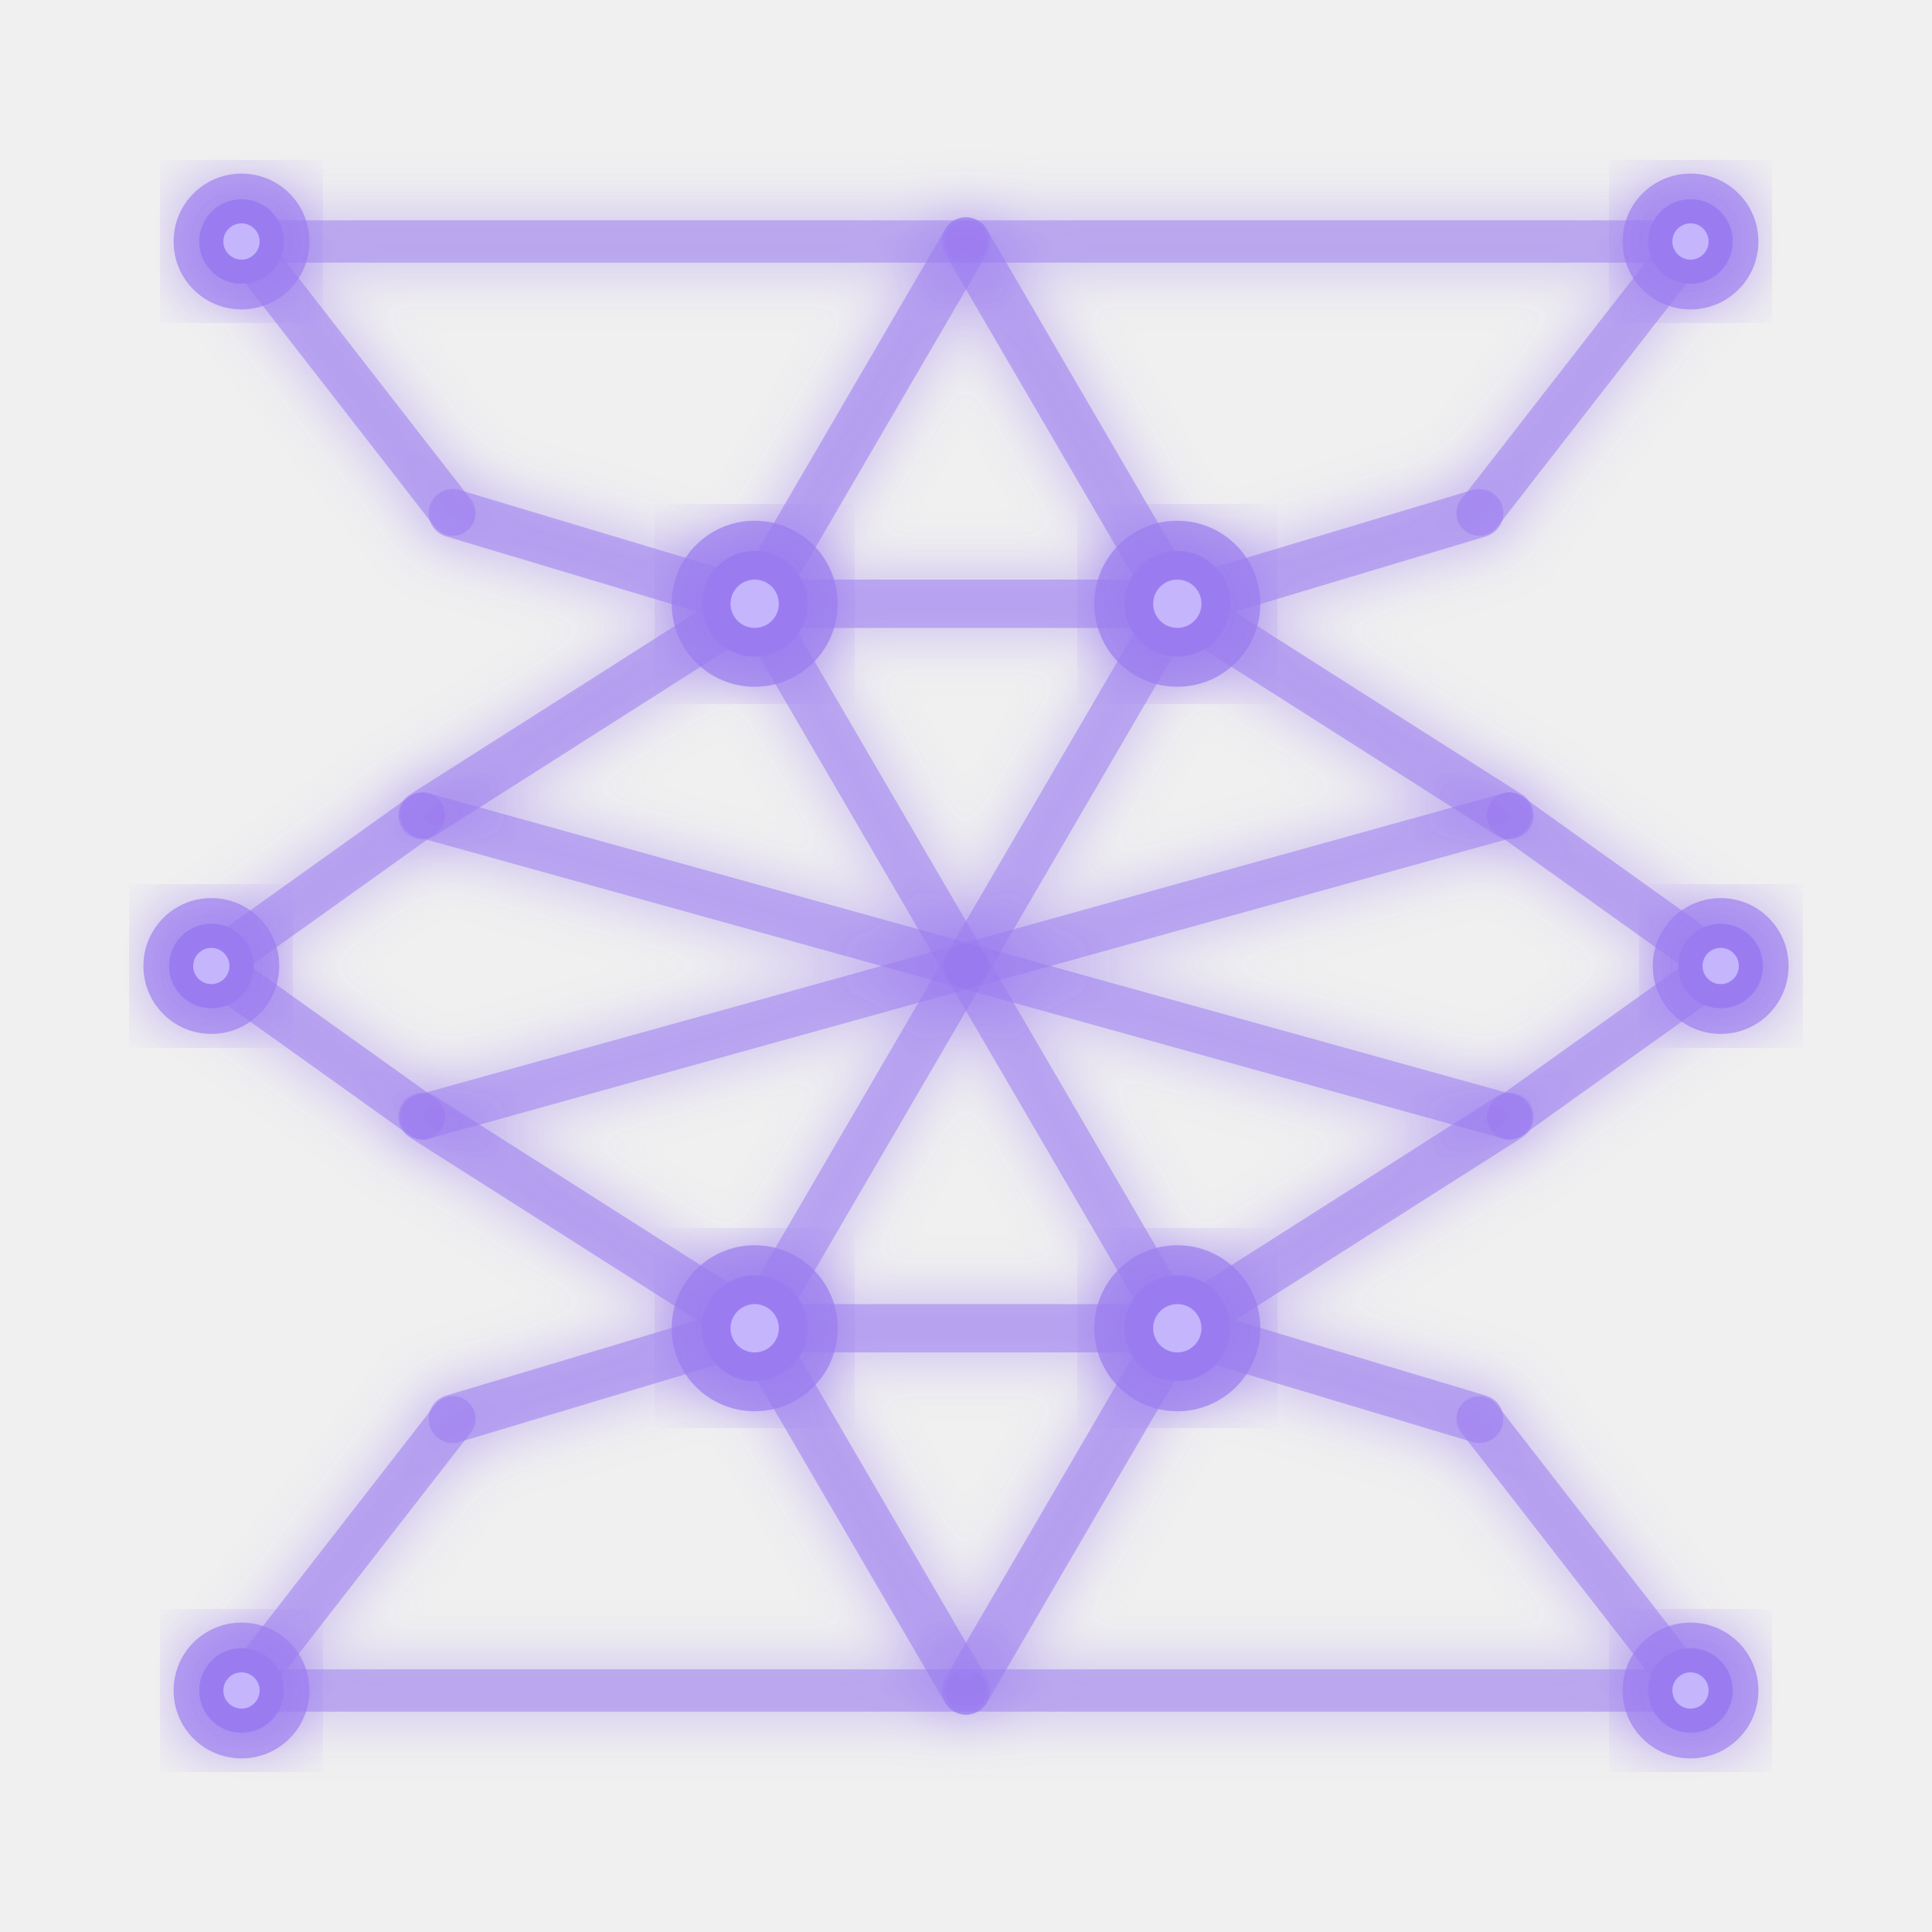
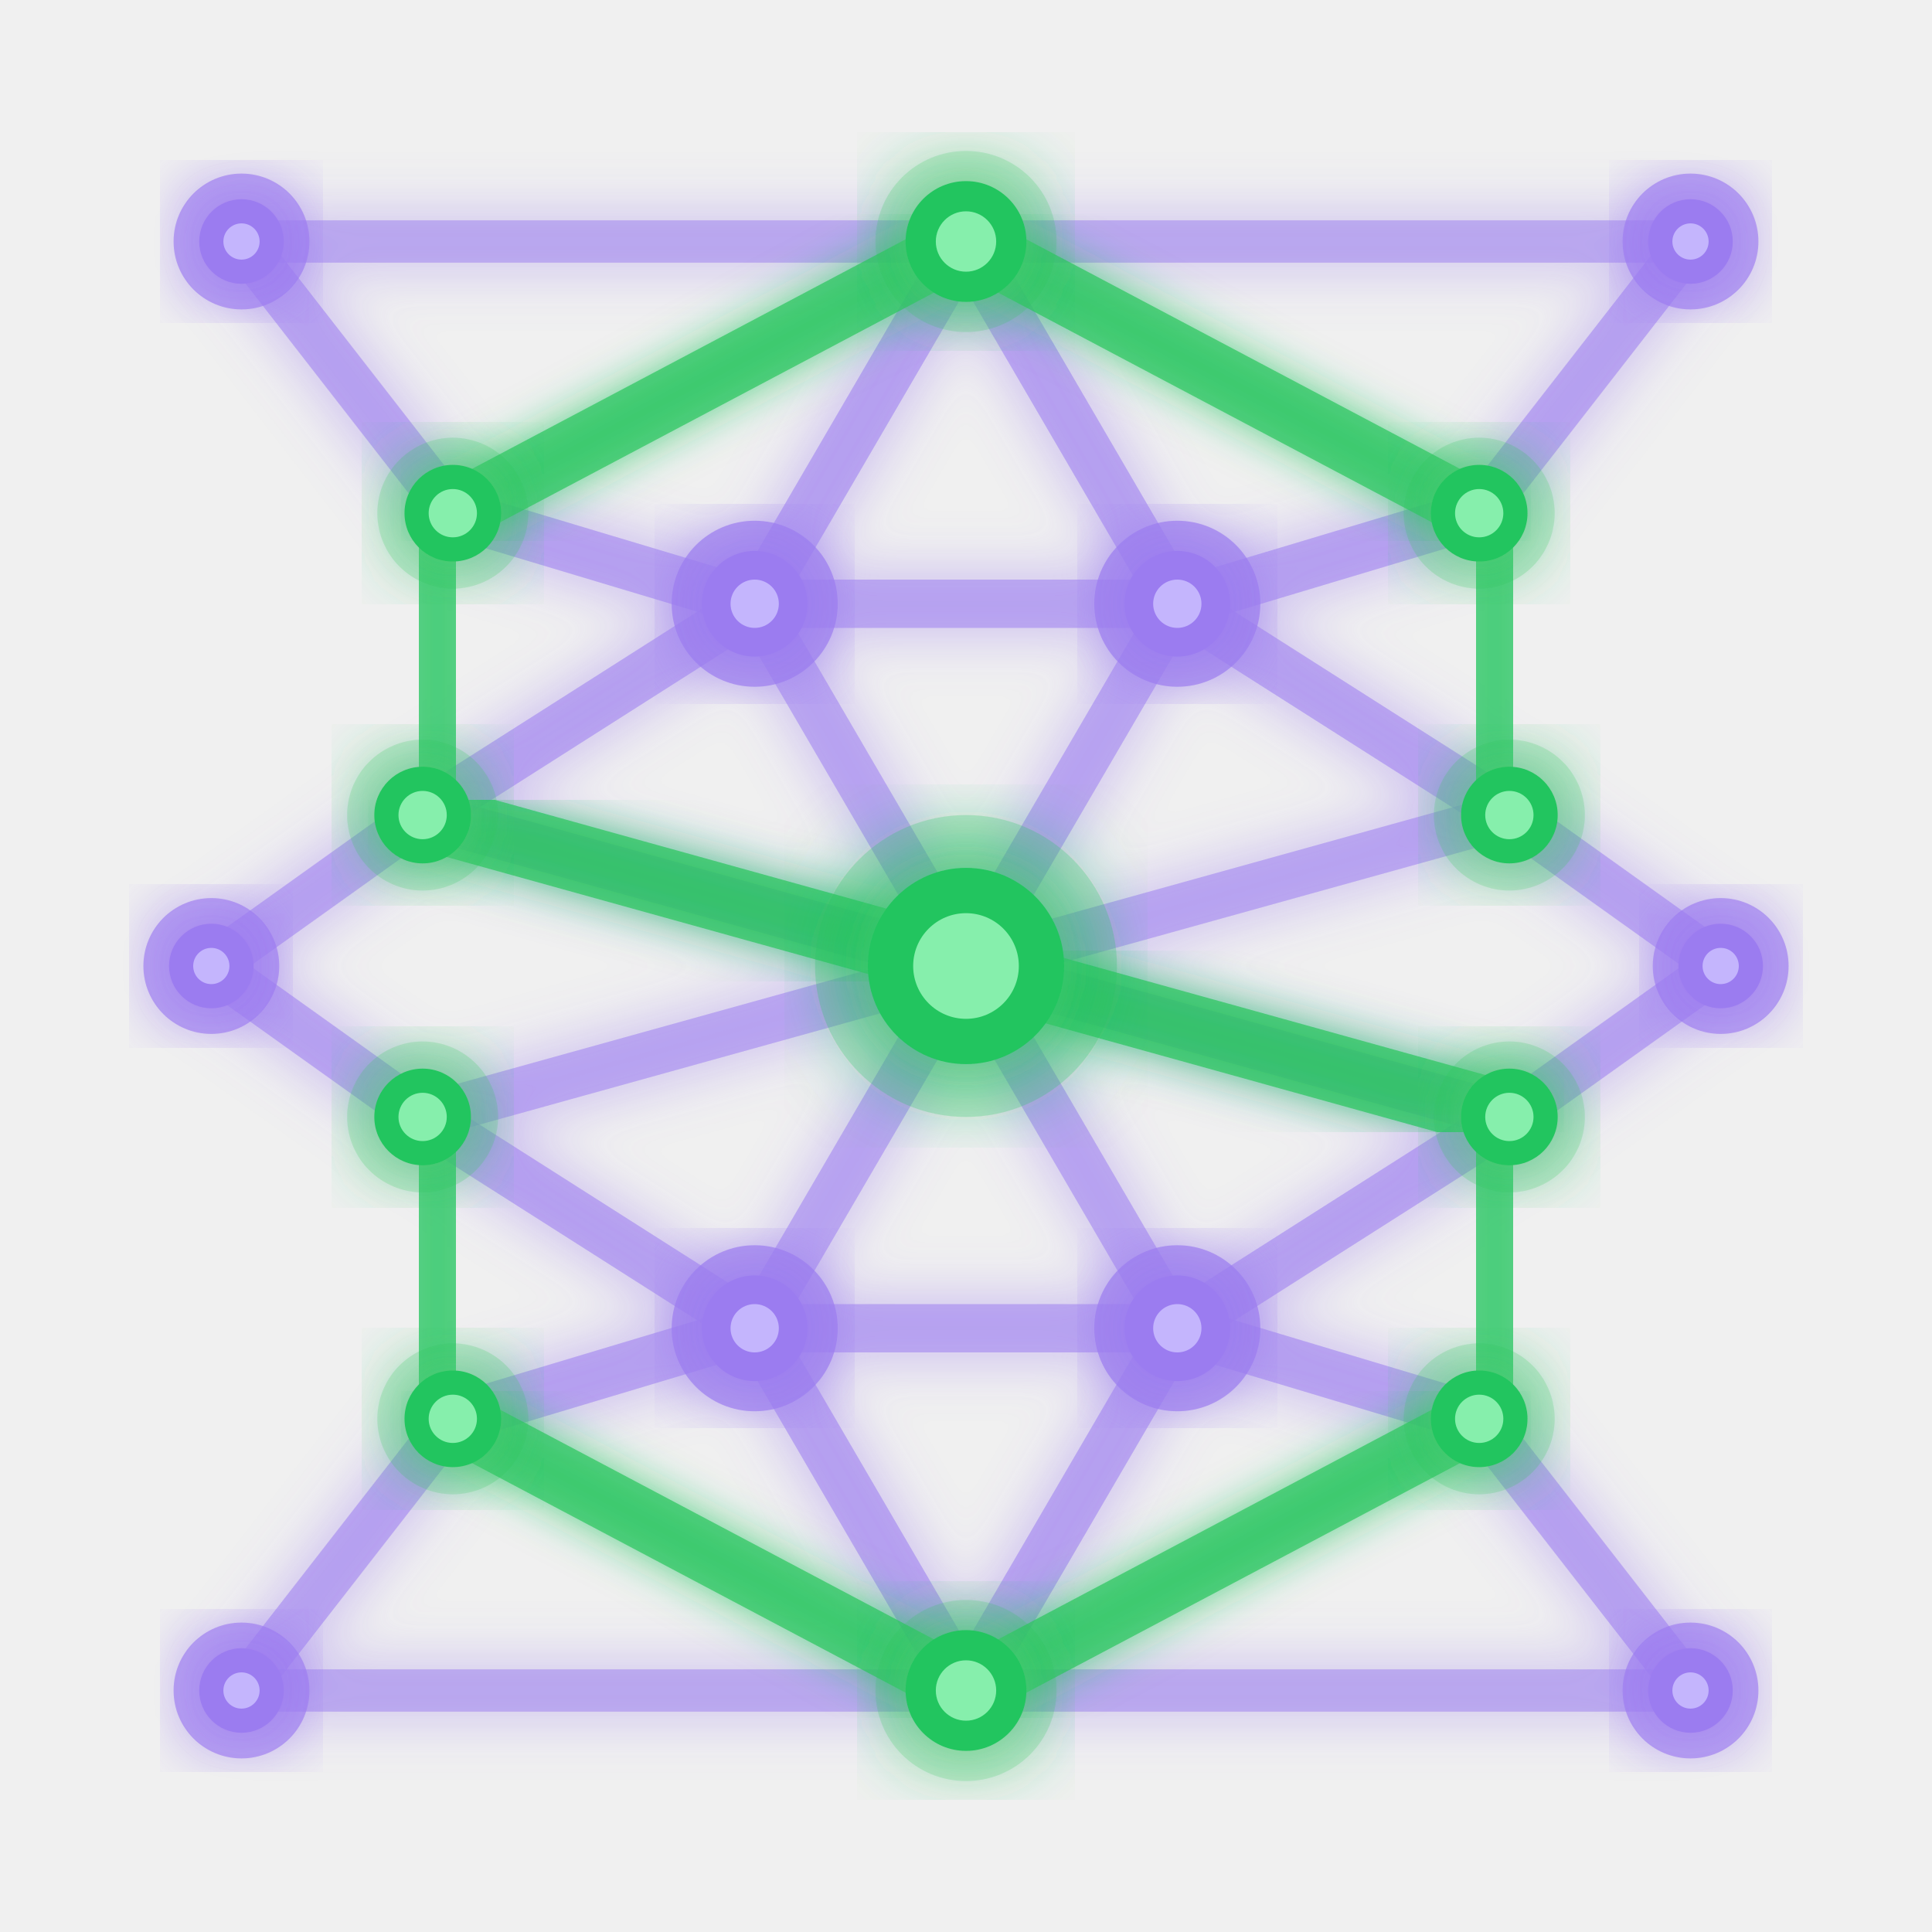
<svg xmlns="http://www.w3.org/2000/svg" width="128" height="128" viewBox="0 0 128 128" role="img" aria-label="Synapse logo mark">
  <defs>
    <filter id="greyGlow">
      <feGaussianBlur stdDeviation="2.5" result="blur" />
      <feMerge>
        <feMergeNode in="blur" />
        <feMergeNode in="SourceGraphic" />
      </feMerge>
    </filter>
    <filter id="greyEdgeGlow">
      <feGaussianBlur stdDeviation="2" result="blur" />
      <feMerge>
        <feMergeNode in="blur" />
        <feMergeNode in="SourceGraphic" />
      </feMerge>
    </filter>
    <filter id="greenGlow">
      <feGaussianBlur stdDeviation="2.5" result="blur" />
      <feMerge>
        <feMergeNode in="blur" />
        <feMergeNode in="SourceGraphic" />
      </feMerge>
    </filter>
    <filter id="edgeGreenGlow">
      <feGaussianBlur stdDeviation="1.5" result="blur" />
      <feMerge>
        <feMergeNode in="blur" />
        <feMergeNode in="SourceGraphic" />
      </feMerge>
    </filter>
    <style>
-       .sn{animation:sIn .35s ease-out forwards;opacity:0}
-       .se{animation:sIn .3s ease-out forwards;opacity:0}
-       @keyframes sIn{to{opacity:1}}
+       .sn,.se{animation:pulseGreen 2.6s ease-in-out infinite}
+       .pn{animation:shimmer 3.2s ease-in-out infinite}
+       .pe{animation:pulsePurpleEdge 4s ease-in-out infinite}
+       @keyframes pulseGreen{0%,100%{opacity:1}50%{opacity:0.45}}
+       @keyframes shimmer{0%,100%{opacity:0.3}50%{opacity:1}}
+       @keyframes pulsePurpleEdge{0%,100%{opacity:0.7}50%{opacity:1}}
    </style>
  </defs>
  <rect x="8" y="8" width="112" height="112" rx="24" fill="#ffffff" fill-opacity="0.02" />
-   <g stroke="#9b7cf0" stroke-linecap="round" filter="url(#greyEdgeGlow)">
+   <g class="pe" stroke="#9b7cf0" stroke-linecap="round" filter="url(#greyEdgeGlow)">
    <line x1="16" y1="16" x2="30" y2="34" stroke-width="3" stroke-opacity="0.55" />
    <line x1="16" y1="16" x2="64" y2="16" stroke-width="2.8" stroke-opacity="0.5" />
    <line x1="112" y1="16" x2="98" y2="34" stroke-width="3" stroke-opacity="0.55" />
    <line x1="112" y1="16" x2="64" y2="16" stroke-width="2.8" stroke-opacity="0.5" />
    <line x1="50" y1="40" x2="64" y2="16" stroke-width="3.2" stroke-opacity="0.55" />
    <line x1="50" y1="40" x2="30" y2="34" stroke-width="3.2" stroke-opacity="0.55" />
    <line x1="50" y1="40" x2="28" y2="54" stroke-width="3.2" stroke-opacity="0.55" />
    <line x1="50" y1="40" x2="78" y2="40" stroke-width="3.2" stroke-opacity="0.53" />
    <line x1="78" y1="40" x2="64" y2="16" stroke-width="3.2" stroke-opacity="0.55" />
    <line x1="78" y1="40" x2="98" y2="34" stroke-width="3.2" stroke-opacity="0.55" />
    <line x1="78" y1="40" x2="100" y2="54" stroke-width="3.2" stroke-opacity="0.55" />
    <line x1="14" y1="64" x2="28" y2="54" stroke-width="3" stroke-opacity="0.55" />
    <line x1="14" y1="64" x2="28" y2="74" stroke-width="3" stroke-opacity="0.55" />
    <line x1="114" y1="64" x2="100" y2="54" stroke-width="3" stroke-opacity="0.55" />
    <line x1="114" y1="64" x2="100" y2="74" stroke-width="3" stroke-opacity="0.55" />
    <line x1="64" y1="64" x2="50" y2="40" stroke-width="3" stroke-opacity="0.53" />
    <line x1="64" y1="64" x2="78" y2="40" stroke-width="3" stroke-opacity="0.53" />
    <line x1="64" y1="64" x2="28" y2="54" stroke-width="3" stroke-opacity="0.53" />
    <line x1="64" y1="64" x2="100" y2="54" stroke-width="3" stroke-opacity="0.53" />
    <line x1="64" y1="64" x2="28" y2="74" stroke-width="3" stroke-opacity="0.53" />
    <line x1="64" y1="64" x2="100" y2="74" stroke-width="3" stroke-opacity="0.53" />
    <line x1="64" y1="64" x2="50" y2="88" stroke-width="3" stroke-opacity="0.53" />
    <line x1="64" y1="64" x2="78" y2="88" stroke-width="3" stroke-opacity="0.53" />
    <line x1="50" y1="88" x2="64" y2="112" stroke-width="3.2" stroke-opacity="0.55" />
    <line x1="50" y1="88" x2="30" y2="94" stroke-width="3.2" stroke-opacity="0.55" />
    <line x1="50" y1="88" x2="28" y2="74" stroke-width="3.2" stroke-opacity="0.55" />
    <line x1="50" y1="88" x2="78" y2="88" stroke-width="3.2" stroke-opacity="0.53" />
    <line x1="78" y1="88" x2="64" y2="112" stroke-width="3.2" stroke-opacity="0.55" />
    <line x1="78" y1="88" x2="98" y2="94" stroke-width="3.2" stroke-opacity="0.55" />
    <line x1="78" y1="88" x2="100" y2="74" stroke-width="3.2" stroke-opacity="0.55" />
    <line x1="16" y1="112" x2="30" y2="94" stroke-width="3" stroke-opacity="0.55" />
    <line x1="16" y1="112" x2="64" y2="112" stroke-width="2.8" stroke-opacity="0.5" />
    <line x1="112" y1="112" x2="98" y2="94" stroke-width="3" stroke-opacity="0.55" />
    <line x1="112" y1="112" x2="64" y2="112" stroke-width="2.8" stroke-opacity="0.5" />
  </g>
-   <line class="se" style="animation-delay:.08s" x1="64" y1="16" x2="30" y2="34" stroke="#22c55e" stroke-width="4" stroke-linecap="round" stroke-opacity="0.7" filter="url(#edgeGreenGlow)" />
-   <line class="se" style="animation-delay:.08s" x1="64" y1="16" x2="98" y2="34" stroke="#22c55e" stroke-width="4" stroke-linecap="round" stroke-opacity="0.7" filter="url(#edgeGreenGlow)" />
-   <line class="se" style="animation-delay:.18s" x1="30" y1="34" x2="28" y2="54" stroke="#22c55e" stroke-width="4" stroke-linecap="round" stroke-opacity="0.7" filter="url(#edgeGreenGlow)" />
-   <line class="se" style="animation-delay:.18s" x1="98" y1="34" x2="100" y2="54" stroke="#22c55e" stroke-width="4" stroke-linecap="round" stroke-opacity="0.7" filter="url(#edgeGreenGlow)" />
-   <line class="se" style="animation-delay:.28s" x1="28" y1="54" x2="28" y2="74" stroke="#22c55e" stroke-width="4" stroke-linecap="round" stroke-opacity="0.7" filter="url(#edgeGreenGlow)" />
-   <line class="se" style="animation-delay:.28s" x1="100" y1="54" x2="100" y2="74" stroke="#22c55e" stroke-width="4" stroke-linecap="round" stroke-opacity="0.7" filter="url(#edgeGreenGlow)" />
-   <line class="se" style="animation-delay:.3s" x1="28" y1="54" x2="64" y2="64" stroke="#22c55e" stroke-width="4.5" stroke-linecap="round" stroke-opacity="0.7" filter="url(#edgeGreenGlow)" />
-   <line class="se" style="animation-delay:.38s" x1="64" y1="64" x2="100" y2="74" stroke="#22c55e" stroke-width="4.5" stroke-linecap="round" stroke-opacity="0.7" filter="url(#edgeGreenGlow)" />
-   <line class="se" style="animation-delay:.46s" x1="28" y1="74" x2="30" y2="94" stroke="#22c55e" stroke-width="4" stroke-linecap="round" stroke-opacity="0.7" filter="url(#edgeGreenGlow)" />
-   <line class="se" style="animation-delay:.46s" x1="100" y1="74" x2="98" y2="94" stroke="#22c55e" stroke-width="4" stroke-linecap="round" stroke-opacity="0.7" filter="url(#edgeGreenGlow)" />
-   <line class="se" style="animation-delay:.56s" x1="30" y1="94" x2="64" y2="112" stroke="#22c55e" stroke-width="4" stroke-linecap="round" stroke-opacity="0.7" filter="url(#edgeGreenGlow)" />
-   <line class="se" style="animation-delay:.56s" x1="98" y1="94" x2="64" y2="112" stroke="#22c55e" stroke-width="4" stroke-linecap="round" stroke-opacity="0.7" filter="url(#edgeGreenGlow)" />
-   <circle cx="16" cy="16" r="4.5" fill="#9b7cf0" fill-opacity="0.65" filter="url(#greyGlow)" />
-   <circle cx="16" cy="16" r="2.8" fill="#9b7cf0" />
-   <circle cx="16" cy="16" r="1.2" fill="#c4b5fd" />
-   <circle cx="112" cy="16" r="4.5" fill="#9b7cf0" fill-opacity="0.65" filter="url(#greyGlow)" />
-   <circle cx="112" cy="16" r="2.8" fill="#9b7cf0" />
-   <circle cx="112" cy="16" r="1.2" fill="#c4b5fd" />
-   <circle cx="50" cy="40" r="5.5" fill="#9b7cf0" fill-opacity="0.7" filter="url(#greyGlow)" />
-   <circle cx="50" cy="40" r="3.5" fill="#9b7cf0" />
-   <circle cx="50" cy="40" r="1.6" fill="#c4b5fd" />
-   <circle cx="78" cy="40" r="5.5" fill="#9b7cf0" fill-opacity="0.7" filter="url(#greyGlow)" />
-   <circle cx="78" cy="40" r="3.5" fill="#9b7cf0" />
-   <circle cx="78" cy="40" r="1.6" fill="#c4b5fd" />
-   <circle cx="14" cy="64" r="4.5" fill="#9b7cf0" fill-opacity="0.65" filter="url(#greyGlow)" />
-   <circle cx="14" cy="64" r="2.8" fill="#9b7cf0" />
-   <circle cx="14" cy="64" r="1.2" fill="#c4b5fd" />
-   <g class="sn" style="animation-delay:.34s" filter="url(#greenGlow)">
+   <line class="se" x1="64" y1="16" x2="30" y2="34" stroke="#22c55e" stroke-width="4" stroke-linecap="round" stroke-opacity="0.7" filter="url(#edgeGreenGlow)" />
+   <line class="se" x1="64" y1="16" x2="98" y2="34" stroke="#22c55e" stroke-width="4" stroke-linecap="round" stroke-opacity="0.7" filter="url(#edgeGreenGlow)" />
+   <line class="se" x1="30" y1="34" x2="28" y2="54" stroke="#22c55e" stroke-width="4" stroke-linecap="round" stroke-opacity="0.7" filter="url(#edgeGreenGlow)" />
+   <line class="se" x1="98" y1="34" x2="100" y2="54" stroke="#22c55e" stroke-width="4" stroke-linecap="round" stroke-opacity="0.7" filter="url(#edgeGreenGlow)" />
+   <line class="se" x1="28" y1="54" x2="28" y2="74" stroke="#22c55e" stroke-width="4" stroke-linecap="round" stroke-opacity="0.7" filter="url(#edgeGreenGlow)" />
+   <line class="se" x1="100" y1="54" x2="100" y2="74" stroke="#22c55e" stroke-width="4" stroke-linecap="round" stroke-opacity="0.7" filter="url(#edgeGreenGlow)" />
+   <line class="se" x1="28" y1="54" x2="64" y2="64" stroke="#22c55e" stroke-width="4.5" stroke-linecap="round" stroke-opacity="0.7" filter="url(#edgeGreenGlow)" />
+   <line class="se" x1="64" y1="64" x2="100" y2="74" stroke="#22c55e" stroke-width="4.5" stroke-linecap="round" stroke-opacity="0.7" filter="url(#edgeGreenGlow)" />
+   <line class="se" x1="28" y1="74" x2="30" y2="94" stroke="#22c55e" stroke-width="4" stroke-linecap="round" stroke-opacity="0.7" filter="url(#edgeGreenGlow)" />
+   <line class="se" x1="100" y1="74" x2="98" y2="94" stroke="#22c55e" stroke-width="4" stroke-linecap="round" stroke-opacity="0.7" filter="url(#edgeGreenGlow)" />
+   <line class="se" x1="30" y1="94" x2="64" y2="112" stroke="#22c55e" stroke-width="4" stroke-linecap="round" stroke-opacity="0.7" filter="url(#edgeGreenGlow)" />
+   <line class="se" x1="98" y1="94" x2="64" y2="112" stroke="#22c55e" stroke-width="4" stroke-linecap="round" stroke-opacity="0.7" filter="url(#edgeGreenGlow)" />
+   <g class="pn" style="animation-delay:-0s">
+     <circle cx="16" cy="16" r="4.5" fill="#9b7cf0" fill-opacity="0.65" filter="url(#greyGlow)" />
+     <circle cx="16" cy="16" r="2.8" fill="#9b7cf0" />
+     <circle cx="16" cy="16" r="1.2" fill="#c4b5fd" />
+   </g>
+   <g class="pn" style="animation-delay:-1.4s">
+     <circle cx="112" cy="16" r="4.5" fill="#9b7cf0" fill-opacity="0.65" filter="url(#greyGlow)" />
+     <circle cx="112" cy="16" r="2.8" fill="#9b7cf0" />
+     <circle cx="112" cy="16" r="1.2" fill="#c4b5fd" />
+   </g>
+   <g class="pn" style="animation-delay:-0.6s">
+     <circle cx="50" cy="40" r="5.5" fill="#9b7cf0" fill-opacity="0.7" filter="url(#greyGlow)" />
+     <circle cx="50" cy="40" r="3.5" fill="#9b7cf0" />
+     <circle cx="50" cy="40" r="1.6" fill="#c4b5fd" />
+   </g>
+   <g class="pn" style="animation-delay:-2.1s">
+     <circle cx="78" cy="40" r="5.5" fill="#9b7cf0" fill-opacity="0.7" filter="url(#greyGlow)" />
+     <circle cx="78" cy="40" r="3.5" fill="#9b7cf0" />
+     <circle cx="78" cy="40" r="1.6" fill="#c4b5fd" />
+   </g>
+   <g class="pn" style="animation-delay:-2.5s">
+     <circle cx="14" cy="64" r="4.5" fill="#9b7cf0" fill-opacity="0.65" filter="url(#greyGlow)" />
+     <circle cx="14" cy="64" r="2.8" fill="#9b7cf0" />
+     <circle cx="14" cy="64" r="1.2" fill="#c4b5fd" />
+   </g>
+   <g class="pn" style="animation-delay:-0.9s">
+     <circle cx="114" cy="64" r="4.5" fill="#9b7cf0" fill-opacity="0.65" filter="url(#greyGlow)" />
+     <circle cx="114" cy="64" r="2.8" fill="#9b7cf0" />
+     <circle cx="114" cy="64" r="1.2" fill="#c4b5fd" />
+   </g>
+   <g class="pn" style="animation-delay:-1.7s">
+     <circle cx="50" cy="88" r="5.5" fill="#9b7cf0" fill-opacity="0.7" filter="url(#greyGlow)" />
+     <circle cx="50" cy="88" r="3.5" fill="#9b7cf0" />
+     <circle cx="50" cy="88" r="1.6" fill="#c4b5fd" />
+   </g>
+   <g class="pn" style="animation-delay:-0.3s">
+     <circle cx="78" cy="88" r="5.5" fill="#9b7cf0" fill-opacity="0.7" filter="url(#greyGlow)" />
+     <circle cx="78" cy="88" r="3.5" fill="#9b7cf0" />
+     <circle cx="78" cy="88" r="1.6" fill="#c4b5fd" />
+   </g>
+   <g class="pn" style="animation-delay:-2.8s">
+     <circle cx="16" cy="112" r="4.5" fill="#9b7cf0" fill-opacity="0.65" filter="url(#greyGlow)" />
+     <circle cx="16" cy="112" r="2.8" fill="#9b7cf0" />
+     <circle cx="16" cy="112" r="1.2" fill="#c4b5fd" />
+   </g>
+   <g class="pn" style="animation-delay:-1.1s">
+     <circle cx="112" cy="112" r="4.5" fill="#9b7cf0" fill-opacity="0.65" filter="url(#greyGlow)" />
+     <circle cx="112" cy="112" r="2.8" fill="#9b7cf0" />
+     <circle cx="112" cy="112" r="1.2" fill="#c4b5fd" />
+   </g>
+   <g class="sn" filter="url(#greenGlow)">
    <circle cx="64" cy="64" r="10" fill="#22c55e" fill-opacity="0.25" />
    <circle cx="64" cy="64" r="6.5" fill="#22c55e" />
    <circle cx="64" cy="64" r="3.5" fill="#86efac" />
  </g>
-   <circle cx="114" cy="64" r="4.5" fill="#9b7cf0" fill-opacity="0.65" filter="url(#greyGlow)" />
-   <circle cx="114" cy="64" r="2.8" fill="#9b7cf0" />
-   <circle cx="114" cy="64" r="1.2" fill="#c4b5fd" />
-   <circle cx="50" cy="88" r="5.5" fill="#9b7cf0" fill-opacity="0.7" filter="url(#greyGlow)" />
-   <circle cx="50" cy="88" r="3.5" fill="#9b7cf0" />
-   <circle cx="50" cy="88" r="1.6" fill="#c4b5fd" />
-   <circle cx="78" cy="88" r="5.5" fill="#9b7cf0" fill-opacity="0.7" filter="url(#greyGlow)" />
-   <circle cx="78" cy="88" r="3.5" fill="#9b7cf0" />
-   <circle cx="78" cy="88" r="1.6" fill="#c4b5fd" />
-   <circle cx="16" cy="112" r="4.5" fill="#9b7cf0" fill-opacity="0.65" filter="url(#greyGlow)" />
-   <circle cx="16" cy="112" r="2.8" fill="#9b7cf0" />
-   <circle cx="16" cy="112" r="1.2" fill="#c4b5fd" />
-   <circle cx="112" cy="112" r="4.5" fill="#9b7cf0" fill-opacity="0.65" filter="url(#greyGlow)" />
-   <circle cx="112" cy="112" r="2.8" fill="#9b7cf0" />
-   <circle cx="112" cy="112" r="1.2" fill="#c4b5fd" />
-   <g class="sn" style="animation-delay:.05s" filter="url(#greenGlow)">
+   <g class="sn" filter="url(#greenGlow)">
    <circle cx="64" cy="16" r="6" fill="#22c55e" fill-opacity="0.2" />
    <circle cx="64" cy="16" r="4" fill="#22c55e" />
    <circle cx="64" cy="16" r="2" fill="#86efac" />
  </g>
-   <g class="sn" style="animation-delay:.12s" filter="url(#greenGlow)">
+   <g class="sn" filter="url(#greenGlow)">
    <circle cx="30" cy="34" r="5" fill="#22c55e" fill-opacity="0.2" />
    <circle cx="30" cy="34" r="3.2" fill="#22c55e" />
    <circle cx="30" cy="34" r="1.6" fill="#86efac" />
  </g>
-   <g class="sn" style="animation-delay:.12s" filter="url(#greenGlow)">
+   <g class="sn" filter="url(#greenGlow)">
    <circle cx="98" cy="34" r="5" fill="#22c55e" fill-opacity="0.2" />
    <circle cx="98" cy="34" r="3.2" fill="#22c55e" />
    <circle cx="98" cy="34" r="1.6" fill="#86efac" />
  </g>
-   <g class="sn" style="animation-delay:.22s" filter="url(#greenGlow)">
+   <g class="sn" filter="url(#greenGlow)">
    <circle cx="28" cy="54" r="5" fill="#22c55e" fill-opacity="0.2" />
    <circle cx="28" cy="54" r="3.2" fill="#22c55e" />
    <circle cx="28" cy="54" r="1.6" fill="#86efac" />
  </g>
-   <g class="sn" style="animation-delay:.22s" filter="url(#greenGlow)">
+   <g class="sn" filter="url(#greenGlow)">
    <circle cx="100" cy="54" r="5" fill="#22c55e" fill-opacity="0.2" />
    <circle cx="100" cy="54" r="3.2" fill="#22c55e" />
    <circle cx="100" cy="54" r="1.6" fill="#86efac" />
  </g>
-   <g class="sn" style="animation-delay:.36s" filter="url(#greenGlow)">
+   <g class="sn" filter="url(#greenGlow)">
    <circle cx="28" cy="74" r="5" fill="#22c55e" fill-opacity="0.2" />
    <circle cx="28" cy="74" r="3.2" fill="#22c55e" />
    <circle cx="28" cy="74" r="1.6" fill="#86efac" />
  </g>
-   <g class="sn" style="animation-delay:.36s" filter="url(#greenGlow)">
+   <g class="sn" filter="url(#greenGlow)">
    <circle cx="100" cy="74" r="5" fill="#22c55e" fill-opacity="0.2" />
    <circle cx="100" cy="74" r="3.2" fill="#22c55e" />
    <circle cx="100" cy="74" r="1.6" fill="#86efac" />
  </g>
-   <g class="sn" style="animation-delay:.46s" filter="url(#greenGlow)">
+   <g class="sn" filter="url(#greenGlow)">
    <circle cx="30" cy="94" r="5" fill="#22c55e" fill-opacity="0.2" />
    <circle cx="30" cy="94" r="3.2" fill="#22c55e" />
    <circle cx="30" cy="94" r="1.6" fill="#86efac" />
  </g>
-   <g class="sn" style="animation-delay:.46s" filter="url(#greenGlow)">
+   <g class="sn" filter="url(#greenGlow)">
    <circle cx="98" cy="94" r="5" fill="#22c55e" fill-opacity="0.2" />
    <circle cx="98" cy="94" r="3.2" fill="#22c55e" />
    <circle cx="98" cy="94" r="1.6" fill="#86efac" />
  </g>
-   <g class="sn" style="animation-delay:.56s" filter="url(#greenGlow)">
+   <g class="sn" filter="url(#greenGlow)">
    <circle cx="64" cy="112" r="6" fill="#22c55e" fill-opacity="0.2" />
    <circle cx="64" cy="112" r="4" fill="#22c55e" />
    <circle cx="64" cy="112" r="2" fill="#86efac" />
  </g>
</svg>
